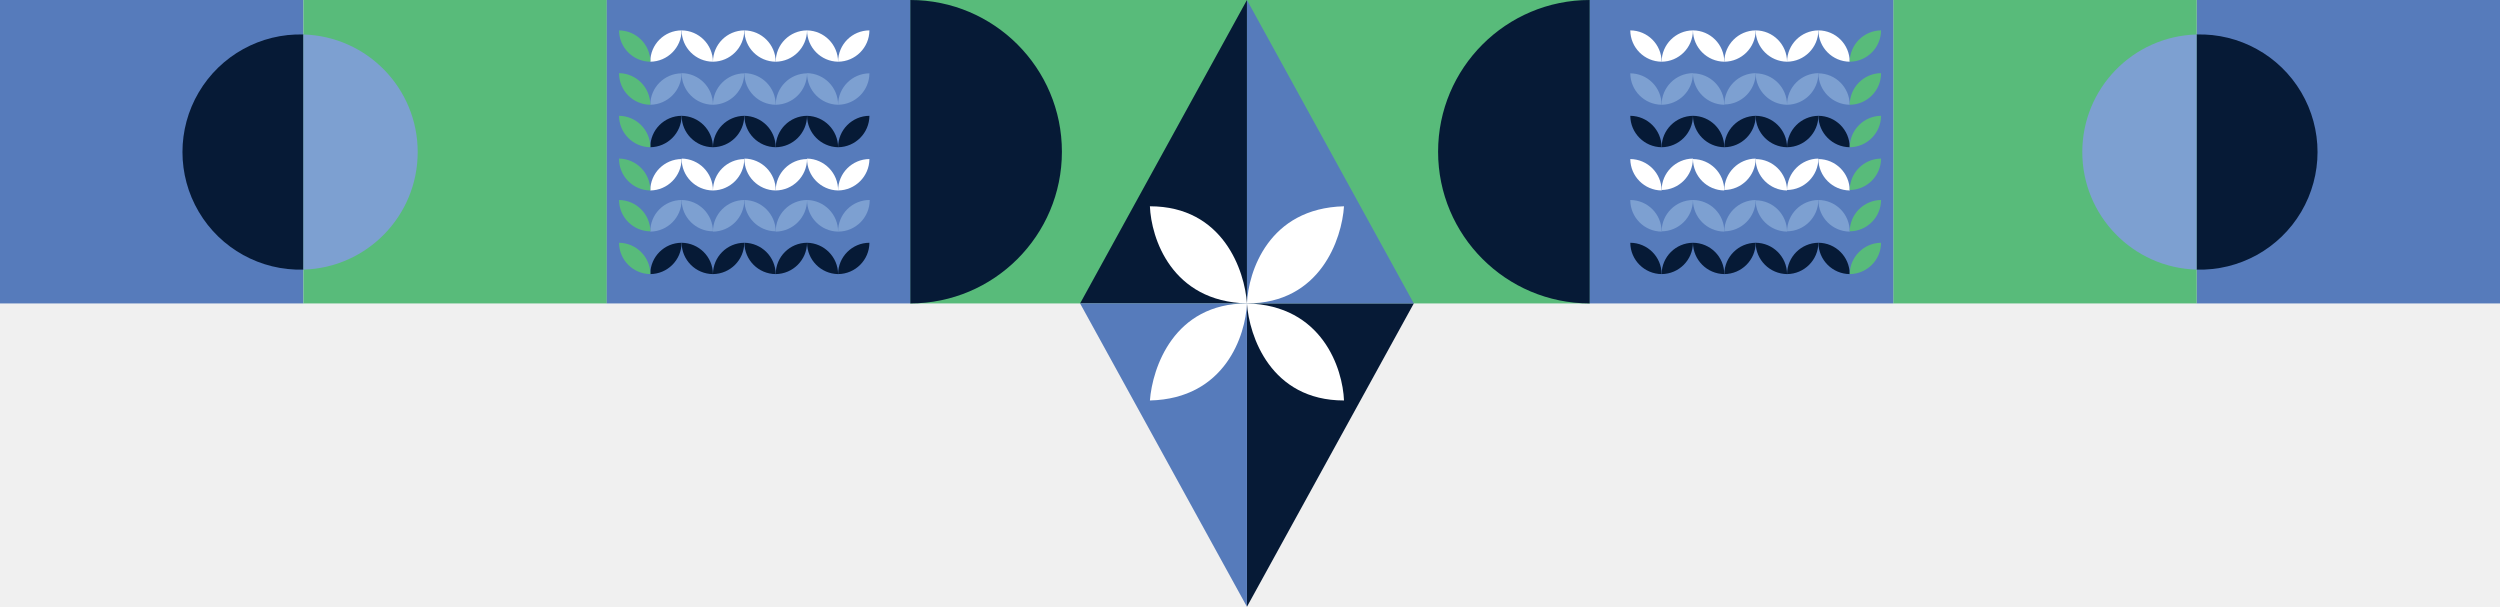
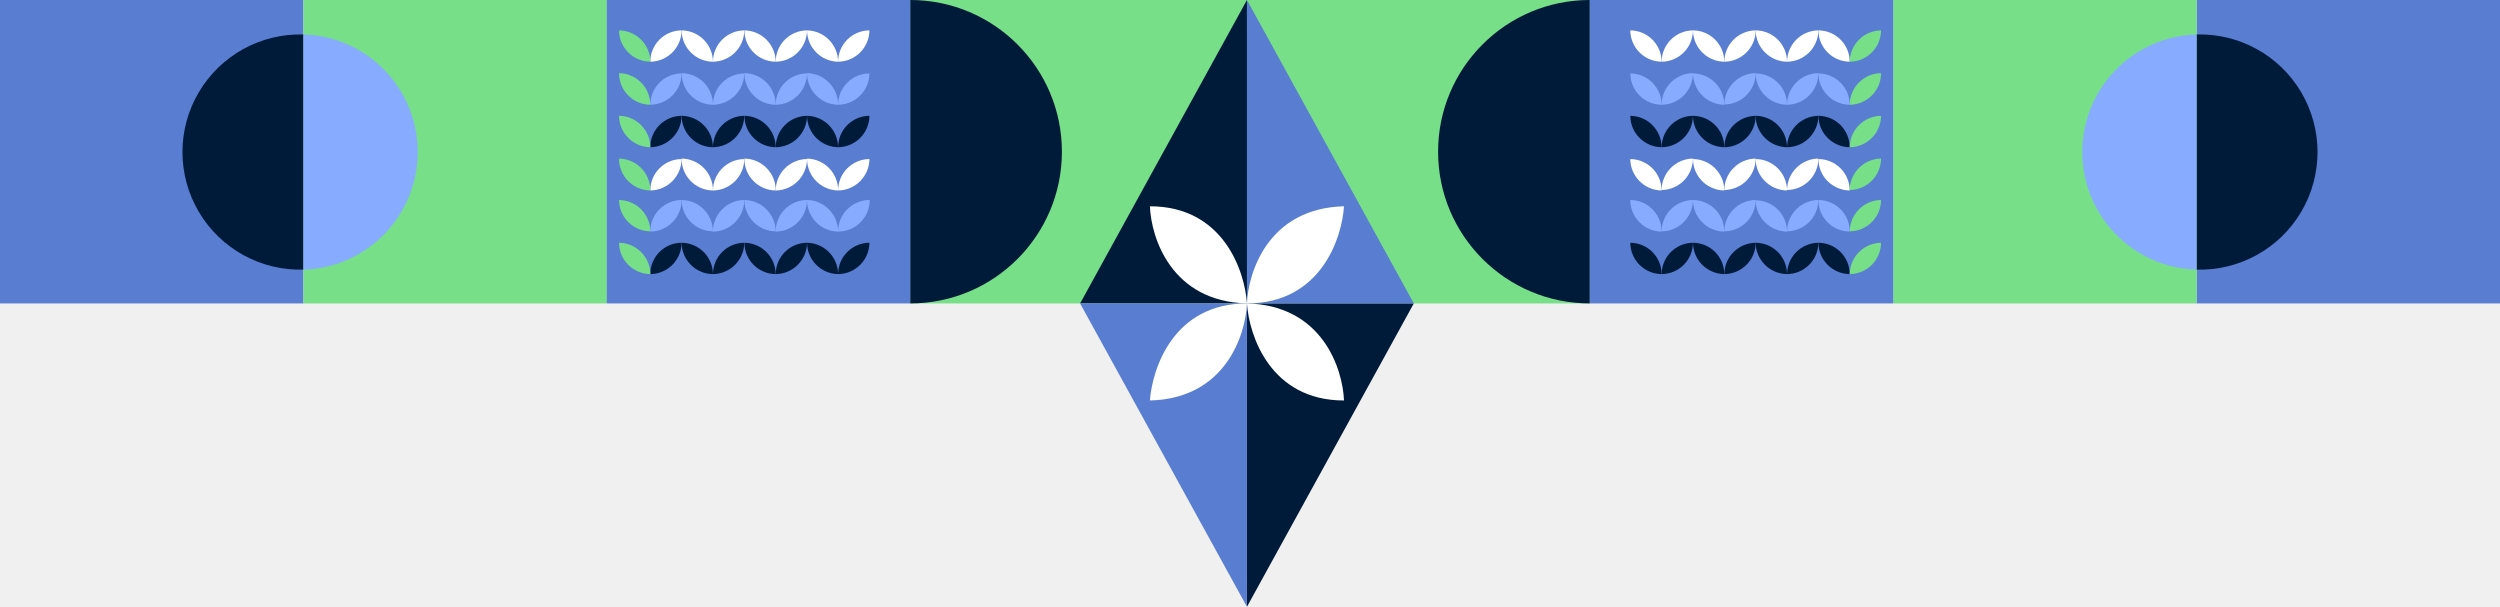
<svg xmlns="http://www.w3.org/2000/svg" viewBox="0 0 262.5 63.71">
  <defs>
-     <style>.cls-1{fill:#567bbb;}.cls-2{fill:#58bb7a;}.cls-3{fill:#061a36;}.cls-4{fill:#7da0d1;}.cls-5{fill:#fff;}</style>
+     <style>.cls-1{fill:#587dd1;}.cls-2{fill:#77df88;}.cls-3{fill:#001b3a;}.cls-4{fill:#86abff;}.cls-5{fill:#fff;}</style>
  </defs>
  <g id="Laag_2" data-name="Laag 2">
-     <g id="Laag_2-2" data-name="Laag 2">
+     <g id="Laag_1-2" data-name="Laag 1">
      <rect class="cls-1" width="31.86" height="31.86" />
      <rect class="cls-2" x="31.86" width="31.86" height="31.86" />
      <rect class="cls-2" x="95.57" width="35.68" height="31.86" />
      <path class="cls-3" d="M31.86,28.31a12.35,12.35,0,1,1,0-24.69Z" />
      <path class="cls-4" d="M31.86,3.62a12.35,12.35,0,0,1,0,24.69Z" />
      <path class="cls-3" d="M95.57,0a15.93,15.93,0,1,1,0,31.86Z" />
      <rect class="cls-1" x="63.71" width="31.86" height="31.86" />
      <path class="cls-5" d="M68.28,6.48a3.3,3.3,0,0,1,3.29-3.29A3.32,3.32,0,0,1,68.28,6.48Z" />
-       <path class="cls-4" d="M68.28,11a3.32,3.32,0,0,1,3.29-3.3A3.33,3.33,0,0,1,68.28,11Z" />
+       <path class="cls-4" d="M68.28,11a3.3,3.3,0,0,1,3.29-3.29A3.32,3.32,0,0,1,68.28,11Z" />
      <path class="cls-3" d="M68.28,15.46a3.31,3.31,0,0,1,3.29-3.3A3.33,3.33,0,0,1,68.28,15.46Z" />
      <path class="cls-5" d="M68.28,20a3.31,3.31,0,0,1,3.29-3.3A3.33,3.33,0,0,1,68.28,20Z" />
      <path class="cls-4" d="M68.28,24.32A3.3,3.3,0,0,1,71.57,21,3.32,3.32,0,0,1,68.28,24.32Z" />
      <path class="cls-3" d="M68.28,28.78a3.3,3.3,0,0,1,3.29-3.29A3.32,3.32,0,0,1,68.28,28.78Z" />
      <path class="cls-5" d="M74.86,6.48a3.31,3.31,0,0,1,3.29-3.29A3.32,3.32,0,0,1,74.86,6.48Z" />
-       <path class="cls-4" d="M74.86,11a3.32,3.32,0,0,1,3.29-3.3A3.33,3.33,0,0,1,74.86,11Z" />
+       <path class="cls-4" d="M74.86,11a3.31,3.31,0,0,1,3.29-3.29A3.32,3.32,0,0,1,74.86,11Z" />
      <path class="cls-3" d="M74.86,15.46a3.32,3.32,0,0,1,3.29-3.3A3.33,3.33,0,0,1,74.86,15.46Z" />
      <path class="cls-5" d="M74.86,20a3.32,3.32,0,0,1,3.29-3.3A3.33,3.33,0,0,1,74.86,20Z" />
      <path class="cls-4" d="M74.86,24.32A3.31,3.31,0,0,1,78.15,21,3.32,3.32,0,0,1,74.86,24.32Z" />
      <path class="cls-3" d="M74.86,28.78a3.31,3.31,0,0,1,3.29-3.29A3.32,3.32,0,0,1,74.86,28.78Z" />
      <path class="cls-5" d="M81.45,6.48a3.3,3.3,0,0,1,3.29-3.29A3.33,3.33,0,0,1,81.45,6.48Z" />
      <path class="cls-5" d="M88,6.48a3.3,3.3,0,0,1,3.29-3.29A3.32,3.32,0,0,1,88,6.48Z" />
-       <path class="cls-4" d="M81.45,11a3.32,3.32,0,0,1,3.29-3.3A3.33,3.33,0,0,1,81.45,11Z" />
-       <path class="cls-4" d="M88,11a3.32,3.32,0,0,1,3.29-3.3A3.33,3.33,0,0,1,88,11Z" />
+       <path class="cls-4" d="M81.45,11a3.3,3.3,0,0,1,3.29-3.29A3.33,3.33,0,0,1,81.45,11Z" />
+       <path class="cls-4" d="M88,11a3.3,3.3,0,0,1,3.29-3.29A3.32,3.32,0,0,1,88,11Z" />
      <path class="cls-3" d="M81.45,15.46a3.31,3.31,0,0,1,3.29-3.3A3.33,3.33,0,0,1,81.45,15.46Z" />
      <path class="cls-3" d="M88,15.46a3.31,3.31,0,0,1,3.29-3.3A3.33,3.33,0,0,1,88,15.46Z" />
      <path class="cls-5" d="M81.45,20a3.31,3.31,0,0,1,3.29-3.3A3.33,3.33,0,0,1,81.45,20Z" />
      <path class="cls-4" d="M81.45,24.32A3.3,3.3,0,0,1,84.74,21,3.33,3.33,0,0,1,81.45,24.32Z" />
      <path class="cls-3" d="M81.45,28.78a3.3,3.3,0,0,1,3.29-3.29A3.33,3.33,0,0,1,81.45,28.78Z" />
      <path class="cls-5" d="M88,20a3.31,3.31,0,0,1,3.29-3.3A3.33,3.33,0,0,1,88,20Z" />
      <path class="cls-4" d="M88,24.32A3.3,3.3,0,0,1,91.32,21,3.32,3.32,0,0,1,88,24.32Z" />
      <path class="cls-3" d="M88,28.78a3.3,3.3,0,0,1,3.29-3.29A3.32,3.32,0,0,1,88,28.78Z" />
      <path class="cls-2" d="M65,3.19a3.31,3.31,0,0,0,3.29,3.29A3.33,3.33,0,0,0,65,3.19Z" />
      <path class="cls-2" d="M65,7.68A3.31,3.31,0,0,0,68.28,11,3.33,3.33,0,0,0,65,7.68Z" />
      <path class="cls-2" d="M65,12.16a3.32,3.32,0,0,0,3.29,3.3A3.33,3.33,0,0,0,65,12.16Z" />
      <path class="cls-2" d="M65,16.65A3.32,3.32,0,0,0,68.28,20,3.33,3.33,0,0,0,65,16.65Z" />
      <path class="cls-2" d="M65,21a3.31,3.31,0,0,0,3.29,3.29A3.33,3.33,0,0,0,65,21Z" />
      <path class="cls-2" d="M65,25.49a3.31,3.31,0,0,0,3.29,3.29A3.33,3.33,0,0,0,65,25.49Z" />
      <path class="cls-5" d="M71.57,3.19a3.31,3.31,0,0,0,3.29,3.29A3.32,3.32,0,0,0,71.57,3.19Z" />
      <path class="cls-4" d="M71.57,7.68A3.31,3.31,0,0,0,74.86,11,3.32,3.32,0,0,0,71.57,7.68Z" />
      <path class="cls-3" d="M71.57,12.16a3.32,3.32,0,0,0,3.29,3.3A3.33,3.33,0,0,0,71.57,12.16Z" />
      <path class="cls-5" d="M71.57,16.65A3.32,3.32,0,0,0,74.86,20,3.33,3.33,0,0,0,71.57,16.65Z" />
      <path class="cls-4" d="M71.57,21a3.31,3.31,0,0,0,3.29,3.29A3.32,3.32,0,0,0,71.57,21Z" />
      <path class="cls-3" d="M71.57,25.49a3.31,3.31,0,0,0,3.29,3.29A3.32,3.32,0,0,0,71.57,25.49Z" />
      <path class="cls-5" d="M78.16,3.19a3.31,3.31,0,0,0,3.29,3.29A3.33,3.33,0,0,0,78.16,3.19Z" />
      <path class="cls-5" d="M84.74,3.19A3.31,3.31,0,0,0,88,6.48,3.32,3.32,0,0,0,84.74,3.19Z" />
      <path class="cls-4" d="M78.16,7.68A3.31,3.31,0,0,0,81.45,11,3.33,3.33,0,0,0,78.16,7.68Z" />
      <path class="cls-4" d="M84.74,7.68A3.31,3.31,0,0,0,88,11,3.32,3.32,0,0,0,84.74,7.68Z" />
      <path class="cls-3" d="M78.16,12.16a3.32,3.32,0,0,0,3.29,3.3A3.33,3.33,0,0,0,78.16,12.16Z" />
      <path class="cls-3" d="M84.74,12.16A3.32,3.32,0,0,0,88,15.46,3.33,3.33,0,0,0,84.74,12.16Z" />
      <path class="cls-5" d="M78.16,16.65A3.32,3.32,0,0,0,81.45,20,3.33,3.33,0,0,0,78.16,16.65Z" />
      <path class="cls-4" d="M78.16,21a3.31,3.31,0,0,0,3.29,3.29A3.33,3.33,0,0,0,78.16,21Z" />
      <path class="cls-3" d="M78.16,25.49a3.31,3.31,0,0,0,3.29,3.29A3.33,3.33,0,0,0,78.16,25.49Z" />
      <path class="cls-5" d="M84.74,16.65A3.32,3.32,0,0,0,88,20,3.33,3.33,0,0,0,84.74,16.65Z" />
      <path class="cls-4" d="M84.74,21A3.31,3.31,0,0,0,88,24.32,3.32,3.32,0,0,0,84.74,21Z" />
      <path class="cls-3" d="M84.74,25.49A3.31,3.31,0,0,0,88,28.78,3.32,3.32,0,0,0,84.74,25.49Z" />
      <rect class="cls-1" x="230.64" width="31.86" height="31.86" />
      <rect class="cls-2" x="198.79" width="31.86" height="31.86" />
      <rect class="cls-2" x="131.25" width="35.68" height="31.86" />
      <path class="cls-3" d="M230.64,28.31a12.35,12.35,0,1,0,0-24.69Z" />
      <path class="cls-4" d="M230.64,3.62a12.35,12.35,0,0,0,0,24.69Z" />
      <path class="cls-3" d="M166.93,0a15.93,15.93,0,0,0,0,31.86Z" />
      <rect class="cls-1" x="166.93" width="31.86" height="31.86" />
      <path class="cls-5" d="M194.22,6.48a3.3,3.3,0,0,0-3.29-3.29A3.32,3.32,0,0,0,194.22,6.48Z" />
-       <path class="cls-4" d="M194.22,11a3.32,3.32,0,0,0-3.29-3.3A3.33,3.33,0,0,0,194.22,11Z" />
+       <path class="cls-4" d="M194.22,11a3.3,3.3,0,0,0-3.29-3.29A3.32,3.32,0,0,0,194.22,11Z" />
      <path class="cls-3" d="M194.22,15.46a3.31,3.31,0,0,0-3.29-3.3A3.33,3.33,0,0,0,194.22,15.46Z" />
      <path class="cls-5" d="M194.22,20a3.31,3.31,0,0,0-3.29-3.3A3.33,3.33,0,0,0,194.22,20Z" />
      <path class="cls-4" d="M194.22,24.32A3.3,3.3,0,0,0,190.93,21,3.32,3.32,0,0,0,194.22,24.32Z" />
      <path class="cls-3" d="M194.22,28.78a3.3,3.3,0,0,0-3.29-3.29A3.32,3.32,0,0,0,194.22,28.78Z" />
      <path class="cls-5" d="M187.64,6.48a3.31,3.31,0,0,0-3.3-3.29A3.34,3.34,0,0,0,187.64,6.48Z" />
-       <path class="cls-4" d="M187.64,11a3.33,3.33,0,0,0-3.3-3.3A3.34,3.34,0,0,0,187.64,11Z" />
+       <path class="cls-4" d="M187.64,11a3.31,3.31,0,0,0-3.3-3.29A3.34,3.34,0,0,0,187.64,11Z" />
      <path class="cls-3" d="M187.64,15.46a3.32,3.32,0,0,0-3.3-3.3A3.34,3.34,0,0,0,187.64,15.46Z" />
      <path class="cls-5" d="M187.64,20a3.32,3.32,0,0,0-3.3-3.3A3.34,3.34,0,0,0,187.64,20Z" />
      <path class="cls-4" d="M187.64,24.32a3.31,3.31,0,0,0-3.3-3.29A3.34,3.34,0,0,0,187.64,24.32Z" />
      <path class="cls-3" d="M187.64,28.78a3.31,3.31,0,0,0-3.3-3.29A3.34,3.34,0,0,0,187.64,28.78Z" />
      <path class="cls-5" d="M181.05,6.48a3.3,3.3,0,0,0-3.29-3.29A3.33,3.33,0,0,0,181.05,6.48Z" />
      <path class="cls-5" d="M174.47,6.48a3.31,3.31,0,0,0-3.29-3.29A3.32,3.32,0,0,0,174.47,6.48Z" />
-       <path class="cls-4" d="M181.05,11a3.32,3.32,0,0,0-3.29-3.3A3.33,3.33,0,0,0,181.05,11Z" />
-       <path class="cls-4" d="M174.47,11a3.32,3.32,0,0,0-3.29-3.3A3.33,3.33,0,0,0,174.47,11Z" />
+       <path class="cls-4" d="M181.05,11a3.3,3.3,0,0,0-3.29-3.29A3.33,3.33,0,0,0,181.05,11Z" />
+       <path class="cls-4" d="M174.47,11a3.31,3.31,0,0,0-3.29-3.29A3.32,3.32,0,0,0,174.47,11Z" />
      <path class="cls-3" d="M181.05,15.46a3.31,3.31,0,0,0-3.29-3.3A3.33,3.33,0,0,0,181.05,15.46Z" />
      <path class="cls-3" d="M174.47,15.46a3.32,3.32,0,0,0-3.29-3.3A3.33,3.33,0,0,0,174.47,15.46Z" />
      <path class="cls-5" d="M181.05,20a3.31,3.31,0,0,0-3.29-3.3A3.33,3.33,0,0,0,181.05,20Z" />
      <path class="cls-4" d="M181.05,24.32A3.3,3.3,0,0,0,177.76,21,3.33,3.33,0,0,0,181.05,24.32Z" />
      <path class="cls-3" d="M181.05,28.78a3.3,3.3,0,0,0-3.29-3.29A3.33,3.33,0,0,0,181.05,28.78Z" />
      <path class="cls-5" d="M174.47,20a3.32,3.32,0,0,0-3.29-3.3A3.33,3.33,0,0,0,174.47,20Z" />
      <path class="cls-4" d="M174.47,24.32A3.31,3.31,0,0,0,171.18,21,3.32,3.32,0,0,0,174.47,24.32Z" />
      <path class="cls-3" d="M174.47,28.78a3.31,3.31,0,0,0-3.29-3.29A3.32,3.32,0,0,0,174.47,28.78Z" />
      <path class="cls-2" d="M197.51,3.19a3.31,3.31,0,0,1-3.29,3.29A3.33,3.33,0,0,1,197.51,3.19Z" />
      <path class="cls-2" d="M197.51,7.68A3.31,3.31,0,0,1,194.22,11,3.33,3.33,0,0,1,197.51,7.68Z" />
      <path class="cls-2" d="M197.51,12.16a3.32,3.32,0,0,1-3.29,3.3A3.33,3.33,0,0,1,197.51,12.16Z" />
      <path class="cls-2" d="M197.51,16.65a3.32,3.32,0,0,1-3.29,3.3A3.33,3.33,0,0,1,197.51,16.65Z" />
      <path class="cls-2" d="M197.51,21a3.31,3.31,0,0,1-3.29,3.29A3.33,3.33,0,0,1,197.51,21Z" />
      <path class="cls-2" d="M197.51,25.49a3.31,3.31,0,0,1-3.29,3.29A3.33,3.33,0,0,1,197.51,25.49Z" />
      <path class="cls-5" d="M190.93,3.19a3.32,3.32,0,0,1-3.29,3.29A3.32,3.32,0,0,1,190.93,3.19Z" />
      <path class="cls-4" d="M190.93,7.68A3.32,3.32,0,0,1,187.64,11,3.32,3.32,0,0,1,190.93,7.68Z" />
      <path class="cls-3" d="M190.93,12.16a3.32,3.32,0,0,1-3.29,3.3A3.33,3.33,0,0,1,190.93,12.16Z" />
      <path class="cls-5" d="M190.93,16.65a3.32,3.32,0,0,1-3.29,3.3A3.33,3.33,0,0,1,190.93,16.65Z" />
      <path class="cls-4" d="M190.93,21a3.32,3.32,0,0,1-3.29,3.29A3.32,3.32,0,0,1,190.93,21Z" />
      <path class="cls-3" d="M190.93,25.49a3.32,3.32,0,0,1-3.29,3.29A3.32,3.32,0,0,1,190.93,25.49Z" />
      <path class="cls-5" d="M184.35,3.19a3.32,3.32,0,0,1-3.3,3.29A3.33,3.33,0,0,1,184.35,3.19Z" />
      <path class="cls-5" d="M177.76,3.19a3.31,3.31,0,0,1-3.29,3.29A3.32,3.32,0,0,1,177.76,3.19Z" />
      <path class="cls-4" d="M184.35,7.68a3.32,3.32,0,0,1-3.3,3.29A3.33,3.33,0,0,1,184.35,7.68Z" />
      <path class="cls-4" d="M177.76,7.68A3.31,3.31,0,0,1,174.47,11,3.32,3.32,0,0,1,177.76,7.68Z" />
      <path class="cls-3" d="M184.35,12.16a3.33,3.33,0,0,1-3.3,3.3A3.34,3.34,0,0,1,184.35,12.16Z" />
      <path class="cls-3" d="M177.76,12.16a3.32,3.32,0,0,1-3.29,3.3A3.33,3.33,0,0,1,177.76,12.16Z" />
      <path class="cls-5" d="M184.35,16.65a3.33,3.33,0,0,1-3.3,3.3A3.34,3.34,0,0,1,184.35,16.65Z" />
      <path class="cls-4" d="M184.35,21a3.32,3.32,0,0,1-3.3,3.29A3.33,3.33,0,0,1,184.35,21Z" />
      <path class="cls-3" d="M184.35,25.49a3.32,3.32,0,0,1-3.3,3.29A3.33,3.33,0,0,1,184.35,25.49Z" />
      <path class="cls-5" d="M177.76,16.65a3.32,3.32,0,0,1-3.29,3.3A3.33,3.33,0,0,1,177.76,16.65Z" />
      <path class="cls-4" d="M177.76,21a3.31,3.31,0,0,1-3.29,3.29A3.32,3.32,0,0,1,177.76,21Z" />
      <path class="cls-3" d="M177.76,25.49a3.31,3.31,0,0,1-3.29,3.29A3.32,3.32,0,0,1,177.76,25.49Z" />
      <path class="cls-3" d="M130.93,31.86V0L113.41,31.86Z" />
      <path class="cls-3" d="M130.93,31.86V63.71l17.52-31.85Z" />
      <path class="cls-1" d="M130.93,31.86H113.41l17.52,31.85Z" />
      <path class="cls-1" d="M130.93,31.86h17.52L130.93,0Z" />
      <path class="cls-5" d="M130.93,31.86c.14-3.31,2.26-10,10.19-10.2C140.9,25.06,138.65,31.86,130.93,31.86Z" />
      <path class="cls-5" d="M120.74,21.66c.13,3.31,2.25,10,10.19,10.2C130.7,28.46,128.45,21.66,120.74,21.66Z" />
      <path class="cls-5" d="M130.93,31.86c-.14,3.3-2.26,10-10.19,10.19C121,38.65,123.22,31.86,130.93,31.86Z" />
      <path class="cls-5" d="M141.12,42.05c-.13-3.3-2.25-10-10.19-10.19C131.16,35.26,133.41,42.05,141.12,42.05Z" />
    </g>
  </g>
</svg>
